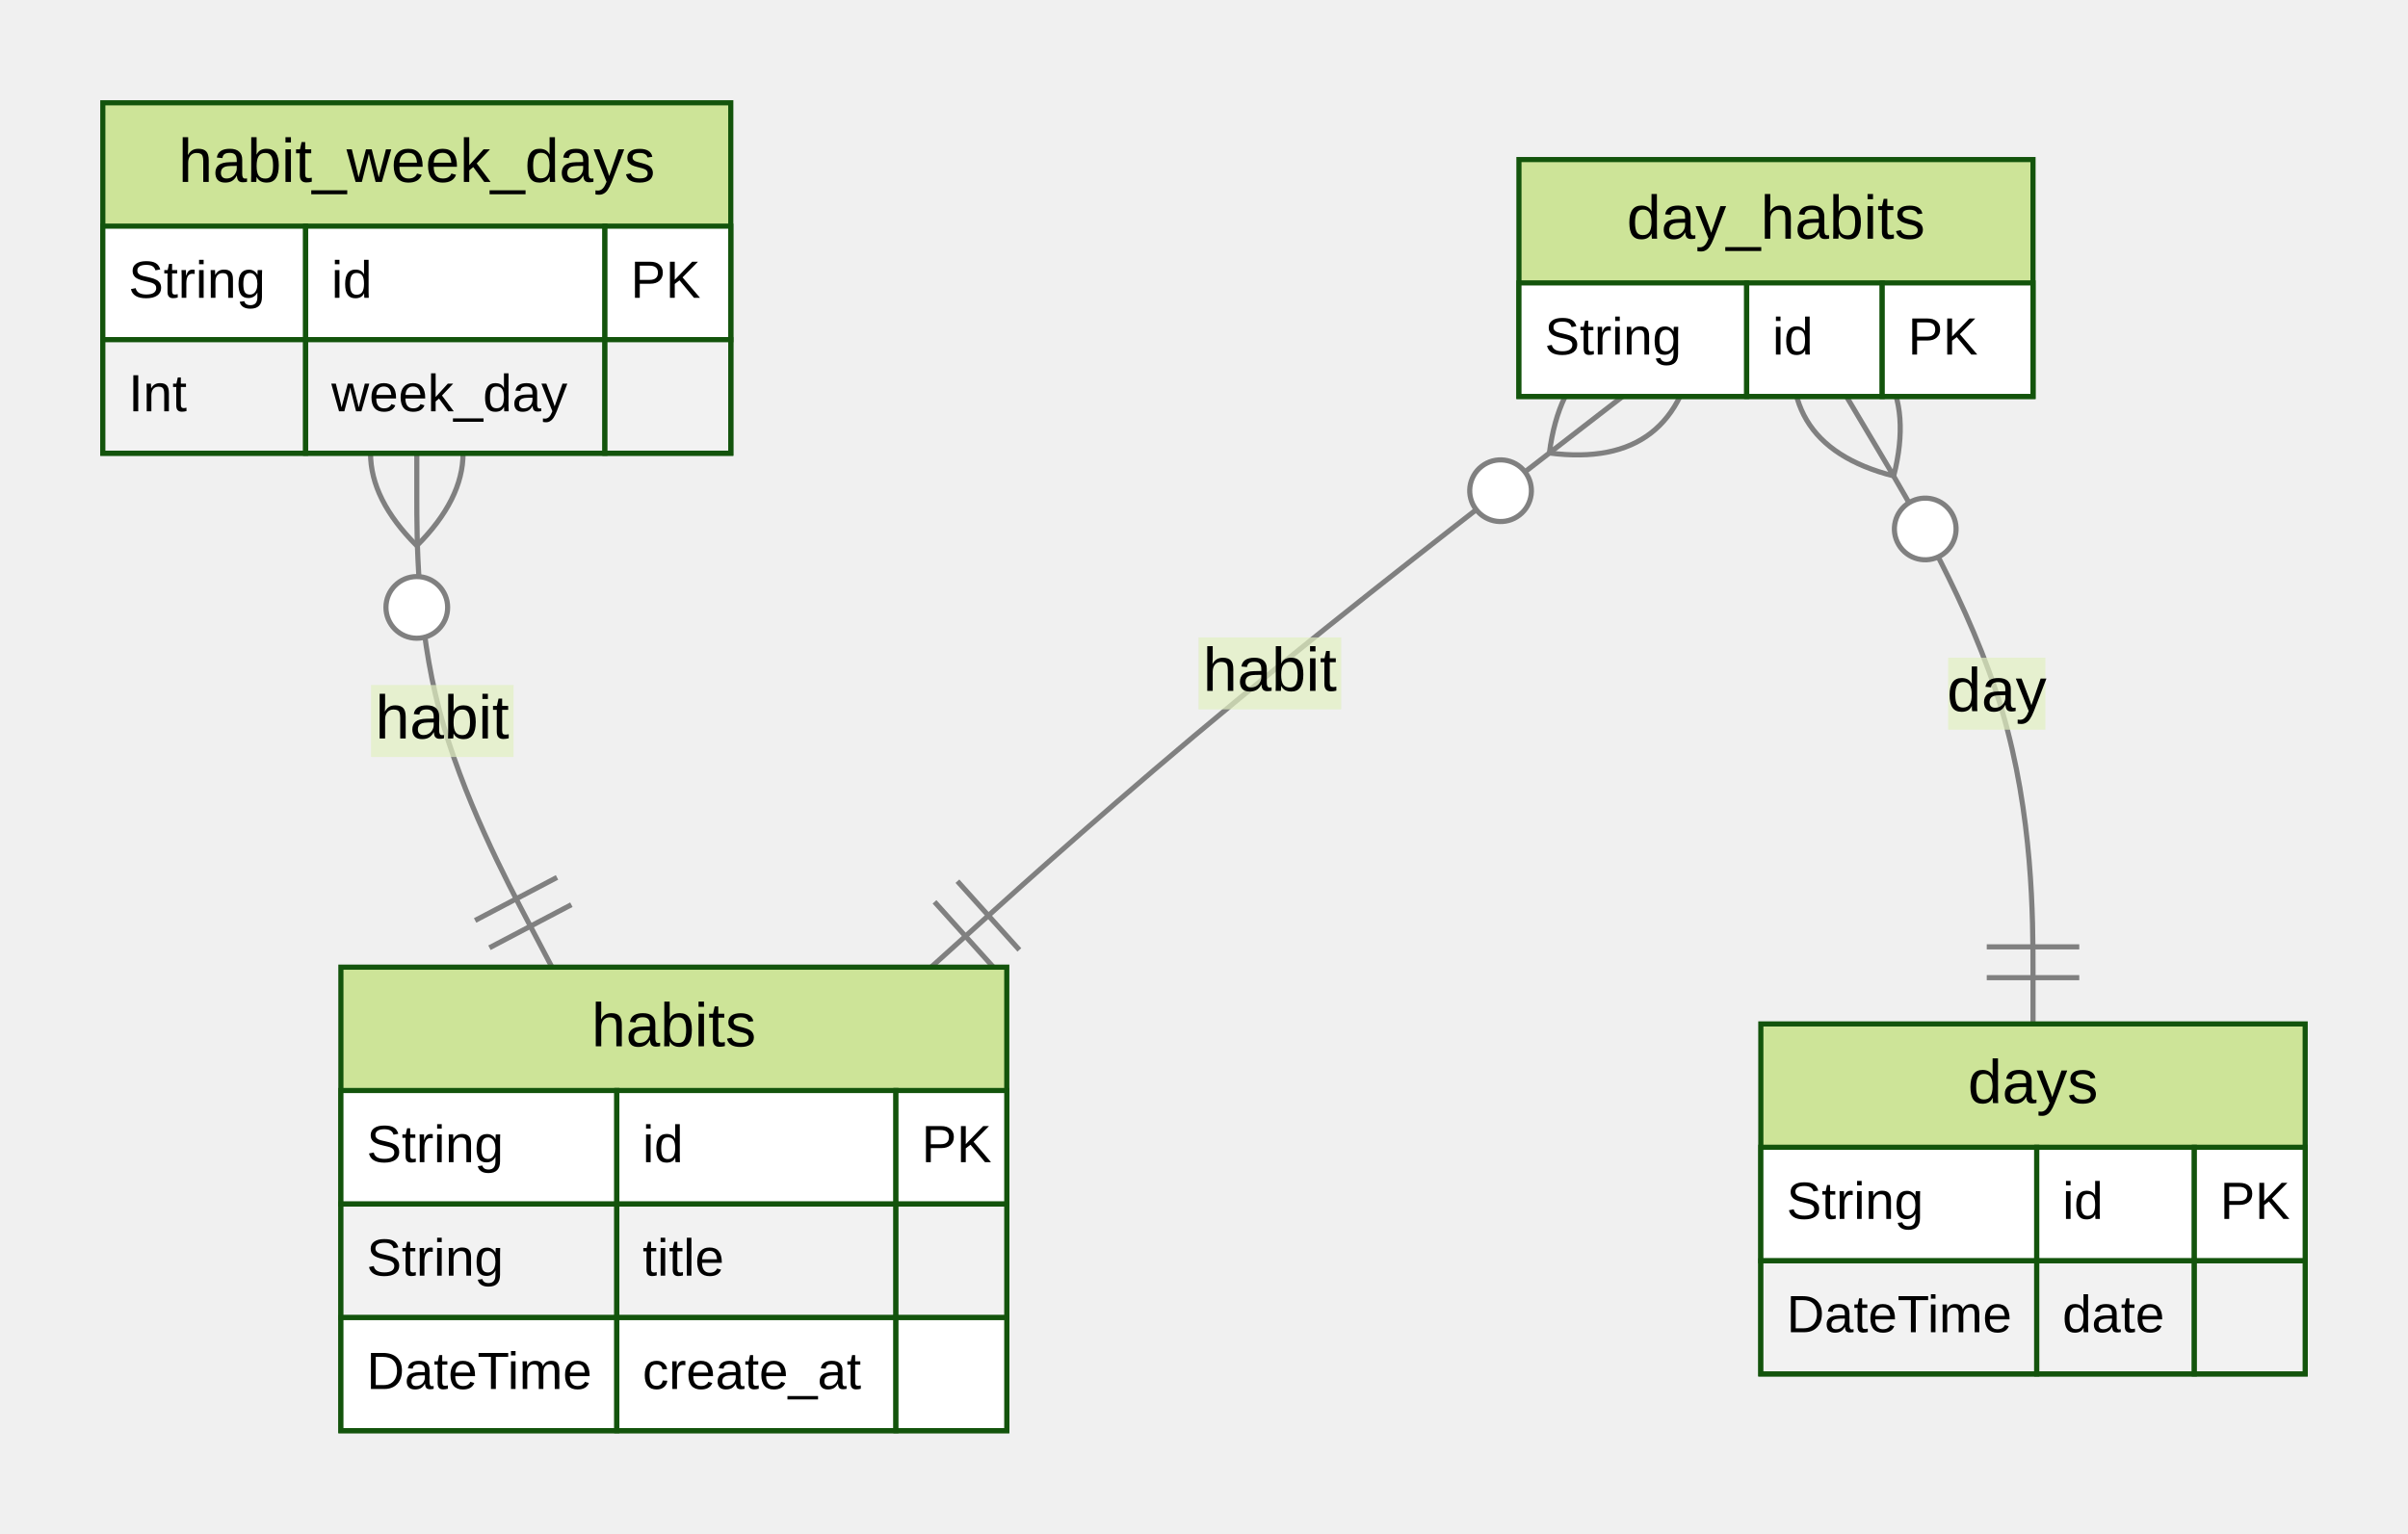
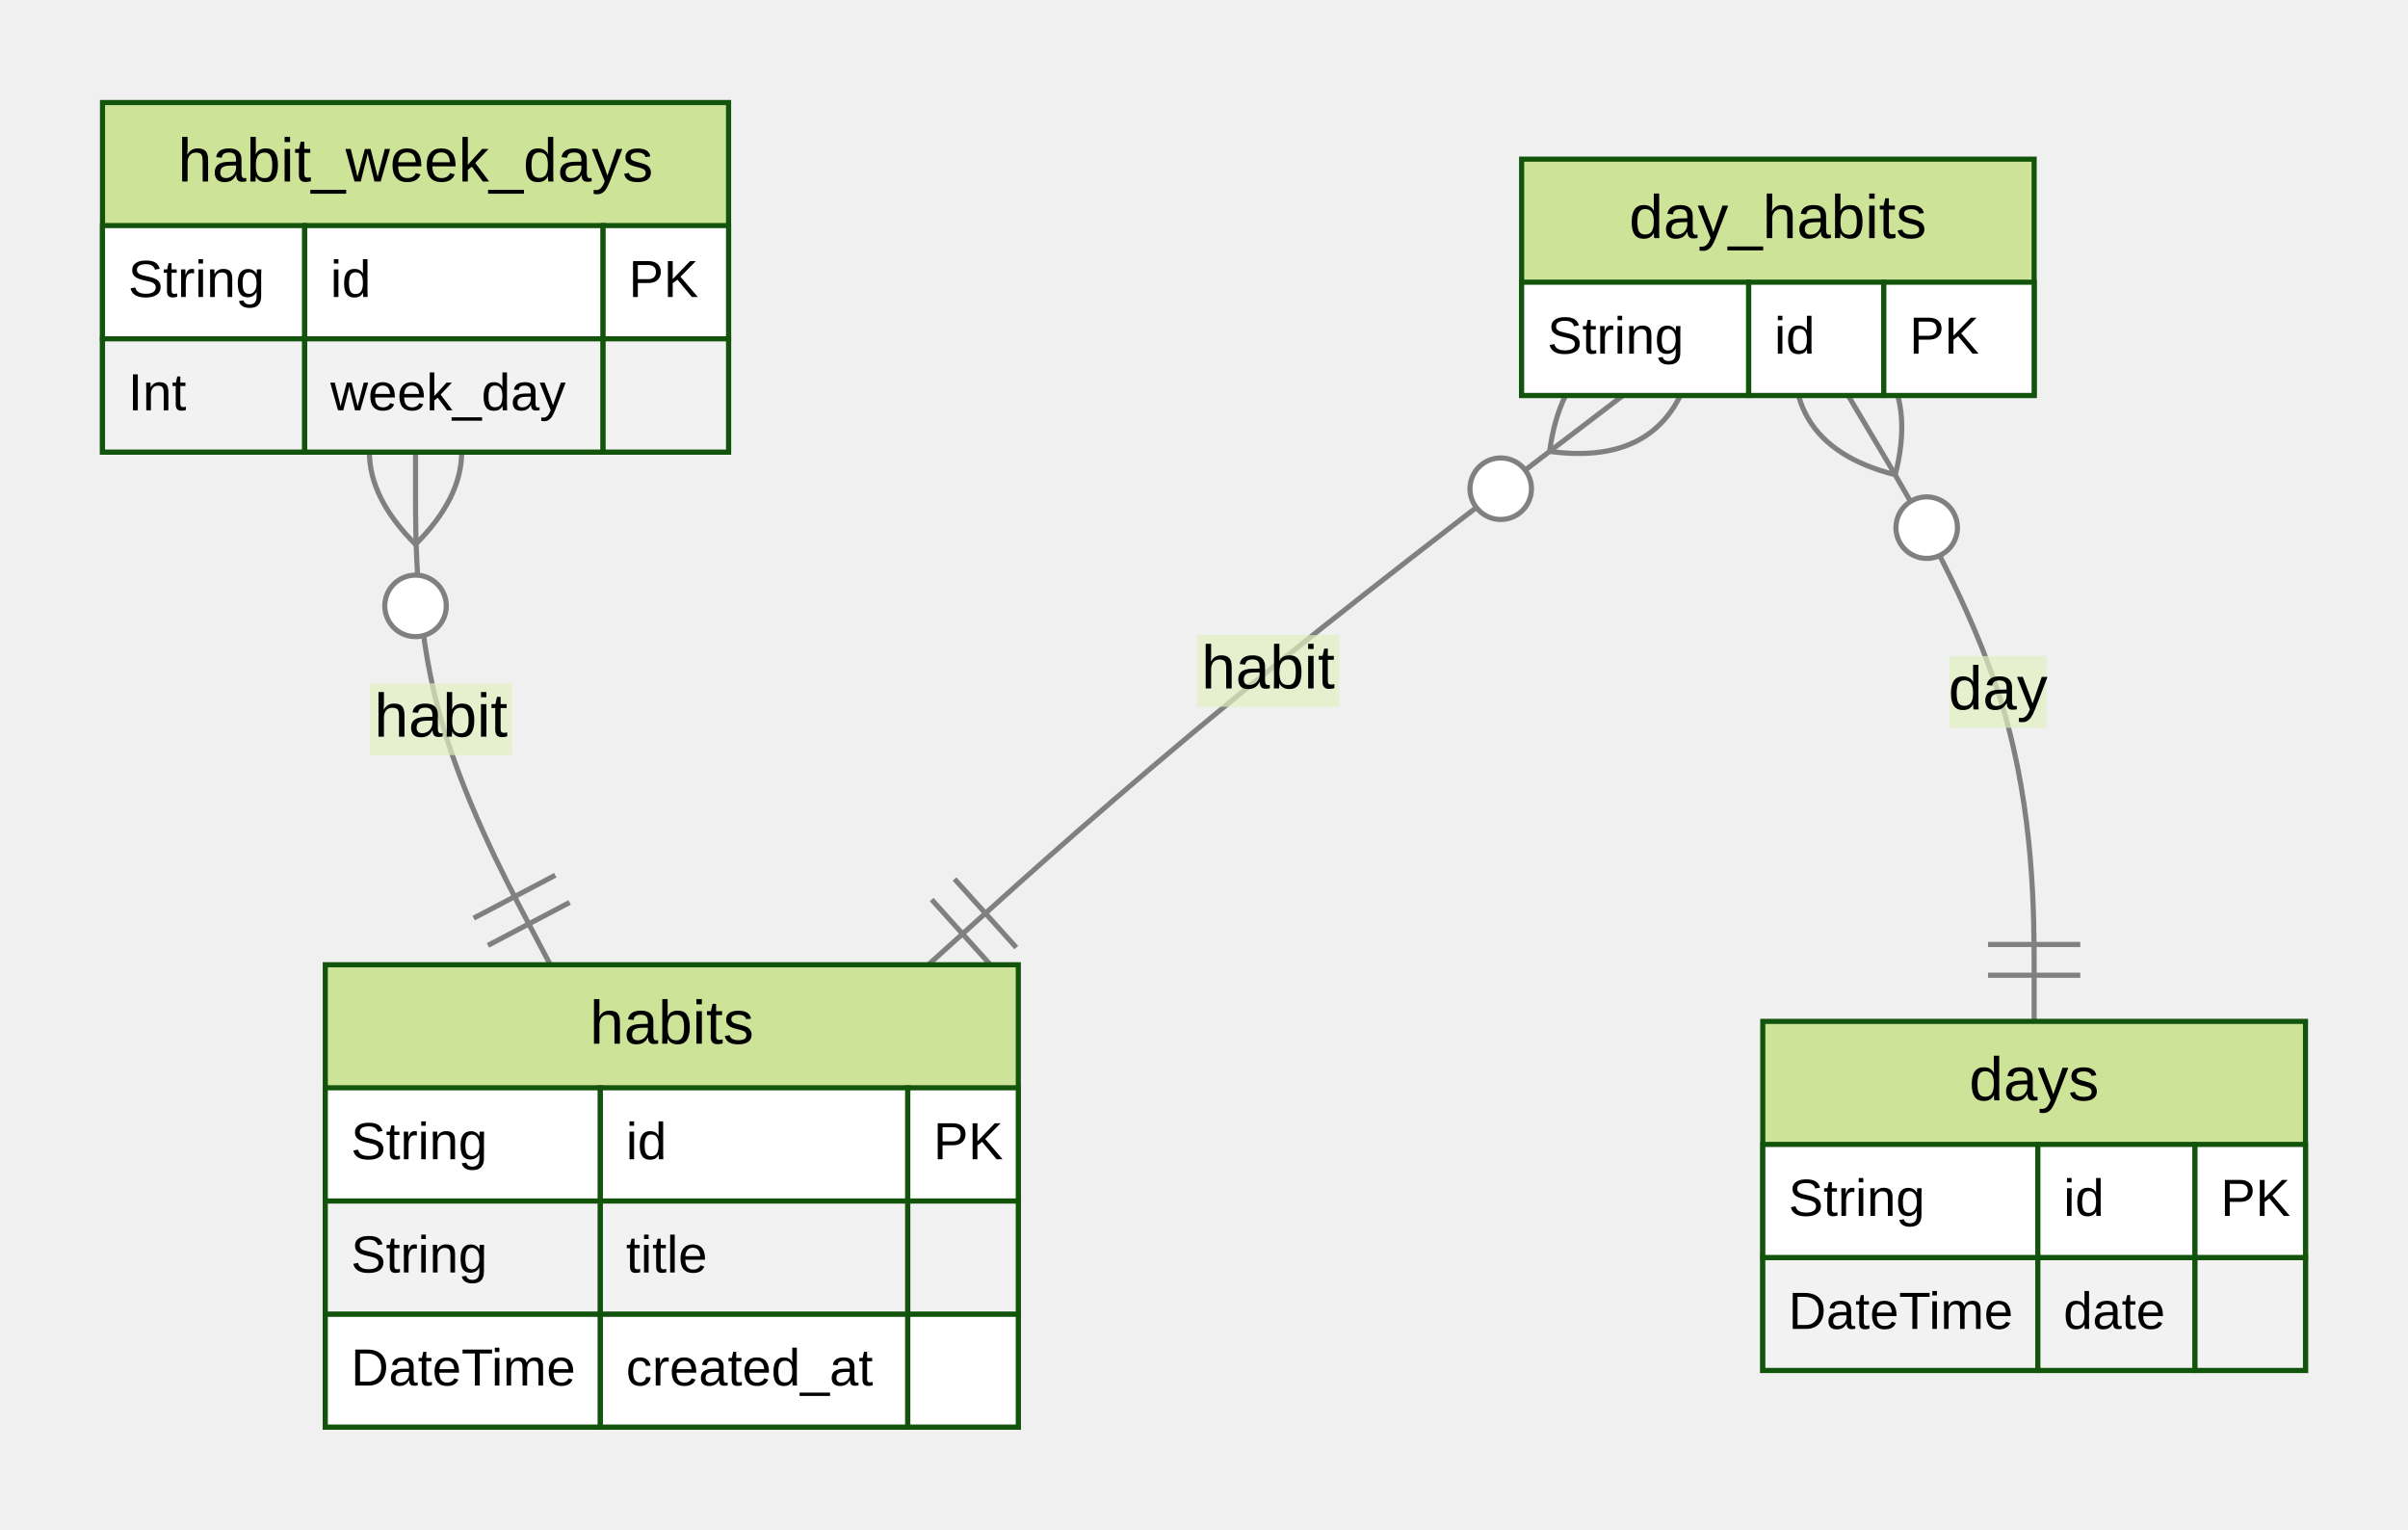
- <svg xmlns="http://www.w3.org/2000/svg" aria-roledescription="er" viewBox="0 0 468.418 298.367" style="max-width: 468.418px; background-color: white;" width="100%" id="mermaid-0">
+ <svg xmlns="http://www.w3.org/2000/svg" aria-roledescription="er" viewBox="0 0 469.84 298.367" style="max-width: 469.84px; background-color: white;" width="100%" id="mermaid-0">
  <style>#mermaid-0{font-family:"trebuchet ms",verdana,arial,sans-serif;font-size:16px;fill:#000000;}#mermaid-0 .error-icon{fill:#552222;}#mermaid-0 .error-text{fill:#552222;stroke:#552222;}#mermaid-0 .edge-thickness-normal{stroke-width:2px;}#mermaid-0 .edge-thickness-thick{stroke-width:3.5px;}#mermaid-0 .edge-pattern-solid{stroke-dasharray:0;}#mermaid-0 .edge-pattern-dashed{stroke-dasharray:3;}#mermaid-0 .edge-pattern-dotted{stroke-dasharray:2;}#mermaid-0 .marker{fill:#000000;stroke:#000000;}#mermaid-0 .marker.cross{stroke:#000000;}#mermaid-0 svg{font-family:"trebuchet ms",verdana,arial,sans-serif;font-size:16px;}#mermaid-0 .entityBox{fill:#cde498;stroke:#13540c;}#mermaid-0 .attributeBoxOdd{fill:#ffffff;stroke:#13540c;}#mermaid-0 .attributeBoxEven{fill:#f2f2f2;stroke:#13540c;}#mermaid-0 .relationshipLabelBox{fill:hsl(78.158, 58.462%, 84.51%);opacity:0.7;background-color:hsl(78.158, 58.462%, 84.51%);}#mermaid-0 .relationshipLabelBox rect{opacity:0.5;}#mermaid-0 .relationshipLine{stroke:#000000;}#mermaid-0 .entityTitleText{text-anchor:middle;font-size:18px;fill:#000000;}#mermaid-0 :root{--mermaid-font-family:"trebuchet ms",verdana,arial,sans-serif;}</style>
  <g />
  <defs>
    <marker orient="auto" markerHeight="18" markerWidth="18" refY="9" refX="0" id="ONLY_ONE_START">
      <path d="M9,0 L9,18 M15,0 L15,18" fill="none" stroke="gray" />
    </marker>
  </defs>
  <defs>
    <marker orient="auto" markerHeight="18" markerWidth="18" refY="9" refX="18" id="ONLY_ONE_END">
      <path d="M3,0 L3,18 M9,0 L9,18" fill="none" stroke="gray" />
    </marker>
  </defs>
  <defs>
    <marker orient="auto" markerHeight="18" markerWidth="30" refY="9" refX="0" id="ZERO_OR_ONE_START">
      <circle r="6" cy="9" cx="21" fill="white" stroke="gray" />
      <path d="M9,0 L9,18" fill="none" stroke="gray" />
    </marker>
  </defs>
  <defs>
    <marker orient="auto" markerHeight="18" markerWidth="30" refY="9" refX="30" id="ZERO_OR_ONE_END">
      <circle r="6" cy="9" cx="9" fill="white" stroke="gray" />
      <path d="M21,0 L21,18" fill="none" stroke="gray" />
    </marker>
  </defs>
  <defs>
    <marker orient="auto" markerHeight="36" markerWidth="45" refY="18" refX="18" id="ONE_OR_MORE_START">
      <path d="M0,18 Q 18,0 36,18 Q 18,36 0,18 M42,9 L42,27" fill="none" stroke="gray" />
    </marker>
  </defs>
  <defs>
    <marker orient="auto" markerHeight="36" markerWidth="45" refY="18" refX="27" id="ONE_OR_MORE_END">
      <path d="M3,9 L3,27 M9,18 Q27,0 45,18 Q27,36 9,18" fill="none" stroke="gray" />
    </marker>
  </defs>
  <defs>
    <marker orient="auto" markerHeight="36" markerWidth="57" refY="18" refX="18" id="ZERO_OR_MORE_START">
      <circle r="6" cy="18" cx="48" fill="white" stroke="gray" />
      <path d="M0,18 Q18,0 36,18 Q18,36 0,18" fill="none" stroke="gray" />
    </marker>
  </defs>
  <defs>
    <marker orient="auto" markerHeight="36" markerWidth="57" refY="18" refX="39" id="ZERO_OR_MORE_END">
      <circle r="6" cy="18" cx="9" fill="white" stroke="gray" />
      <path d="M21,18 Q39,0 57,18 Q39,36 21,18" fill="none" stroke="gray" />
    </marker>
  </defs>
  <path style="stroke: gray; fill: none;" marker-start="url(#ZERO_OR_MORE_START)" marker-end="url(#ONLY_ONE_END)" d="M81.078,88.184L81.078,96.517C81.078,104.85,81.078,121.517,85.46,138.184C89.842,154.85,98.605,171.517,102.987,179.85L107.369,188.184" class="er relationshipLine" />
-   <path style="stroke: gray; fill: none;" marker-start="url(#ZERO_OR_MORE_START)" marker-end="url(#ONLY_ONE_END)" d="M359.175,77.138L365.225,87.312C371.275,97.486,383.374,117.835,389.423,138.184C395.473,158.532,395.473,178.881,395.473,189.055L395.473,199.229" class="er relationshipLine" />
-   <path style="stroke: gray; fill: none;" marker-start="url(#ZERO_OR_MORE_START)" marker-end="url(#ONLY_ONE_END)" d="M315.64,77.138L302.47,87.312C289.299,97.486,262.958,117.835,240.539,136.343C218.119,154.85,199.622,171.517,190.373,179.85L181.124,188.184" class="er relationshipLine" />
-   <g transform="translate(66.3125,188.1836 )" id="entity-habits-1c0d3e74-8824-454b-9589-5d3723badda4">
-     <rect height="90.184" width="129.531" y="0" x="0" class="er entityBox" />
-     <text style="dominant-baseline: middle; text-anchor: middle; font-size: 12px;" transform="translate(64.76562,12)" y="0" x="0" id="text-entity-habits-1c0d3e74-8824-454b-9589-5d3723badda4" class="er entityLabel">habits</text>
+   <path style="stroke: gray; fill: none;" marker-start="url(#ZERO_OR_MORE_START)" marker-end="url(#ONLY_ONE_END)" d="M360.597,77.138L366.647,87.312C372.696,97.486,384.795,117.835,390.845,138.184C396.895,158.532,396.895,178.881,396.895,189.055L396.895,199.229" class="er relationshipLine" />
+   <path style="stroke: gray; fill: none;" marker-start="url(#ZERO_OR_MORE_START)" marker-end="url(#ONLY_ONE_END)" d="M316.672,77.138L303.33,87.312C289.987,97.486,263.302,117.835,240.711,136.343C218.119,154.85,199.622,171.517,190.373,179.85L181.124,188.184" class="er relationshipLine" />
+   <g transform="translate(63.46875,188.1836 )" id="entity-habits-6abb414b-f82b-4250-9232-c8be38d96fe5">
+     <rect height="90.184" width="135.219" y="0" x="0" class="er entityBox" />
+     <text style="dominant-baseline: middle; text-anchor: middle; font-size: 12px;" transform="translate(67.60938,12)" y="0" x="0" id="text-entity-habits-6abb414b-f82b-4250-9232-c8be38d96fe5" class="er entityLabel">habits</text>
    <rect height="22.092" width="53.672" y="24" x="0" class="er attributeBoxOdd" />
-     <text style="dominant-baseline: middle; font-size: 10.2px;" transform="translate(5,35.0459)" y="0" x="0" id="text-entity-habits-1c0d3e74-8824-454b-9589-5d3723badda4-attr-1-type" class="er entityLabel">String</text>
-     <rect height="22.092" width="54.297" y="24" x="53.672" class="er attributeBoxOdd" />
-     <text style="dominant-baseline: middle; font-size: 10.2px;" transform="translate(58.67188,35.0459)" y="0" x="0" id="text-entity-habits-1c0d3e74-8824-454b-9589-5d3723badda4-attr-1-name" class="er entityLabel">id</text>
-     <rect height="22.092" width="21.562" y="24" x="107.969" class="er attributeBoxOdd" />
-     <text style="dominant-baseline: middle; font-size: 10.2px;" transform="translate(112.9688,35.0459)" y="0" x="0" id="text-entity-habits-1c0d3e74-8824-454b-9589-5d3723badda4-attr-1-key" class="er entityLabel">PK</text>
+     <text style="dominant-baseline: middle; font-size: 10.2px;" transform="translate(5,35.0459)" y="0" x="0" id="text-entity-habits-6abb414b-f82b-4250-9232-c8be38d96fe5-attr-1-type" class="er entityLabel">String</text>
+     <rect height="22.092" width="59.984" y="24" x="53.672" class="er attributeBoxOdd" />
+     <text style="dominant-baseline: middle; font-size: 10.2px;" transform="translate(58.67188,35.0459)" y="0" x="0" id="text-entity-habits-6abb414b-f82b-4250-9232-c8be38d96fe5-attr-1-name" class="er entityLabel">id</text>
+     <rect height="22.092" width="21.562" y="24" x="113.656" class="er attributeBoxOdd" />
+     <text style="dominant-baseline: middle; font-size: 10.2px;" transform="translate(118.6562,35.0459)" y="0" x="0" id="text-entity-habits-6abb414b-f82b-4250-9232-c8be38d96fe5-attr-1-key" class="er entityLabel">PK</text>
    <rect height="22.092" width="53.672" y="46.092" x="0" class="er attributeBoxEven" />
-     <text style="dominant-baseline: middle; font-size: 10.2px;" transform="translate(5,57.1377)" y="0" x="0" id="text-entity-habits-1c0d3e74-8824-454b-9589-5d3723badda4-attr-2-type" class="er entityLabel">String</text>
-     <rect height="22.092" width="54.297" y="46.092" x="53.672" class="er attributeBoxEven" />
-     <text style="dominant-baseline: middle; font-size: 10.2px;" transform="translate(58.67188,57.1377)" y="0" x="0" id="text-entity-habits-1c0d3e74-8824-454b-9589-5d3723badda4-attr-2-name" class="er entityLabel">title</text>
-     <rect height="22.092" width="21.562" y="46.092" x="107.969" class="er attributeBoxEven" />
-     <text style="dominant-baseline: middle; font-size: 10.2px;" transform="translate(112.9688,57.1377)" y="0" x="0" id="text-entity-habits-1c0d3e74-8824-454b-9589-5d3723badda4-attr-2-key" class="er entityLabel" />
+     <text style="dominant-baseline: middle; font-size: 10.2px;" transform="translate(5,57.1377)" y="0" x="0" id="text-entity-habits-6abb414b-f82b-4250-9232-c8be38d96fe5-attr-2-type" class="er entityLabel">String</text>
+     <rect height="22.092" width="59.984" y="46.092" x="53.672" class="er attributeBoxEven" />
+     <text style="dominant-baseline: middle; font-size: 10.2px;" transform="translate(58.67188,57.1377)" y="0" x="0" id="text-entity-habits-6abb414b-f82b-4250-9232-c8be38d96fe5-attr-2-name" class="er entityLabel">title</text>
+     <rect height="22.092" width="21.562" y="46.092" x="113.656" class="er attributeBoxEven" />
+     <text style="dominant-baseline: middle; font-size: 10.2px;" transform="translate(118.6562,57.1377)" y="0" x="0" id="text-entity-habits-6abb414b-f82b-4250-9232-c8be38d96fe5-attr-2-key" class="er entityLabel" />
    <rect height="22" width="53.672" y="68.184" x="0" class="er attributeBoxOdd" />
-     <text style="dominant-baseline: middle; font-size: 10.2px;" transform="translate(5,79.18359)" y="0" x="0" id="text-entity-habits-1c0d3e74-8824-454b-9589-5d3723badda4-attr-3-type" class="er entityLabel">DateTime</text>
-     <rect height="22" width="54.297" y="68.184" x="53.672" class="er attributeBoxOdd" />
-     <text style="dominant-baseline: middle; font-size: 10.2px;" transform="translate(58.67188,79.18359)" y="0" x="0" id="text-entity-habits-1c0d3e74-8824-454b-9589-5d3723badda4-attr-3-name" class="er entityLabel">create_at</text>
-     <rect height="22" width="21.562" y="68.184" x="107.969" class="er attributeBoxOdd" />
-     <text style="dominant-baseline: middle; font-size: 10.2px;" transform="translate(112.9688,79.18359)" y="0" x="0" id="text-entity-habits-1c0d3e74-8824-454b-9589-5d3723badda4-attr-3-key" class="er entityLabel" />
+     <text style="dominant-baseline: middle; font-size: 10.2px;" transform="translate(5,79.18359)" y="0" x="0" id="text-entity-habits-6abb414b-f82b-4250-9232-c8be38d96fe5-attr-3-type" class="er entityLabel">DateTime</text>
+     <rect height="22" width="59.984" y="68.184" x="53.672" class="er attributeBoxOdd" />
+     <text style="dominant-baseline: middle; font-size: 10.2px;" transform="translate(58.67188,79.18359)" y="0" x="0" id="text-entity-habits-6abb414b-f82b-4250-9232-c8be38d96fe5-attr-3-name" class="er entityLabel">created_at</text>
+     <rect height="22" width="21.562" y="68.184" x="113.656" class="er attributeBoxOdd" />
+     <text style="dominant-baseline: middle; font-size: 10.2px;" transform="translate(118.6562,79.18359)" y="0" x="0" id="text-entity-habits-6abb414b-f82b-4250-9232-c8be38d96fe5-attr-3-key" class="er entityLabel" />
  </g>
-   <g transform="translate(20,20 )" id="entity-habitweekdays-86f83198-a84e-4f80-bb32-1a02b11ef9a4">
+   <g transform="translate(20,20 )" id="entity-habitweekdays-ba2bcf3a-c5c5-41ee-aee9-f243879de66d">
    <rect height="68.184" width="122.156" y="0" x="0" class="er entityBox" />
-     <text style="dominant-baseline: middle; text-anchor: middle; font-size: 12px;" transform="translate(61.07812,12)" y="0" x="0" id="text-entity-habitweekdays-86f83198-a84e-4f80-bb32-1a02b11ef9a4" class="er entityLabel">habit_week_days</text>
+     <text style="dominant-baseline: middle; text-anchor: middle; font-size: 12px;" transform="translate(61.07812,12)" y="0" x="0" id="text-entity-habitweekdays-ba2bcf3a-c5c5-41ee-aee9-f243879de66d" class="er entityLabel">habit_week_days</text>
    <rect height="22.092" width="39.453" y="24" x="0" class="er attributeBoxOdd" />
-     <text style="dominant-baseline: middle; font-size: 10.2px;" transform="translate(5,35.0459)" y="0" x="0" id="text-entity-habitweekdays-86f83198-a84e-4f80-bb32-1a02b11ef9a4-attr-1-type" class="er entityLabel">String</text>
+     <text style="dominant-baseline: middle; font-size: 10.2px;" transform="translate(5,35.0459)" y="0" x="0" id="text-entity-habitweekdays-ba2bcf3a-c5c5-41ee-aee9-f243879de66d-attr-1-type" class="er entityLabel">String</text>
    <rect height="22.092" width="58.219" y="24" x="39.453" class="er attributeBoxOdd" />
-     <text style="dominant-baseline: middle; font-size: 10.2px;" transform="translate(44.45312,35.0459)" y="0" x="0" id="text-entity-habitweekdays-86f83198-a84e-4f80-bb32-1a02b11ef9a4-attr-1-name" class="er entityLabel">id</text>
+     <text style="dominant-baseline: middle; font-size: 10.2px;" transform="translate(44.45312,35.0459)" y="0" x="0" id="text-entity-habitweekdays-ba2bcf3a-c5c5-41ee-aee9-f243879de66d-attr-1-name" class="er entityLabel">id</text>
    <rect height="22.092" width="24.484" y="24" x="97.672" class="er attributeBoxOdd" />
-     <text style="dominant-baseline: middle; font-size: 10.2px;" transform="translate(102.6719,35.0459)" y="0" x="0" id="text-entity-habitweekdays-86f83198-a84e-4f80-bb32-1a02b11ef9a4-attr-1-key" class="er entityLabel">PK</text>
+     <text style="dominant-baseline: middle; font-size: 10.2px;" transform="translate(102.6719,35.0459)" y="0" x="0" id="text-entity-habitweekdays-ba2bcf3a-c5c5-41ee-aee9-f243879de66d-attr-1-key" class="er entityLabel">PK</text>
    <rect height="22.092" width="39.453" y="46.092" x="0" class="er attributeBoxEven" />
-     <text style="dominant-baseline: middle; font-size: 10.2px;" transform="translate(5,57.1377)" y="0" x="0" id="text-entity-habitweekdays-86f83198-a84e-4f80-bb32-1a02b11ef9a4-attr-2-type" class="er entityLabel">Int</text>
+     <text style="dominant-baseline: middle; font-size: 10.2px;" transform="translate(5,57.1377)" y="0" x="0" id="text-entity-habitweekdays-ba2bcf3a-c5c5-41ee-aee9-f243879de66d-attr-2-type" class="er entityLabel">Int</text>
    <rect height="22.092" width="58.219" y="46.092" x="39.453" class="er attributeBoxEven" />
-     <text style="dominant-baseline: middle; font-size: 10.2px;" transform="translate(44.45312,57.1377)" y="0" x="0" id="text-entity-habitweekdays-86f83198-a84e-4f80-bb32-1a02b11ef9a4-attr-2-name" class="er entityLabel">week_day</text>
+     <text style="dominant-baseline: middle; font-size: 10.2px;" transform="translate(44.45312,57.1377)" y="0" x="0" id="text-entity-habitweekdays-ba2bcf3a-c5c5-41ee-aee9-f243879de66d-attr-2-name" class="er entityLabel">week_day</text>
    <rect height="22.092" width="24.484" y="46.092" x="97.672" class="er attributeBoxEven" />
-     <text style="dominant-baseline: middle; font-size: 10.2px;" transform="translate(102.6719,57.1377)" y="0" x="0" id="text-entity-habitweekdays-86f83198-a84e-4f80-bb32-1a02b11ef9a4-attr-2-key" class="er entityLabel" />
+     <text style="dominant-baseline: middle; font-size: 10.2px;" transform="translate(102.6719,57.1377)" y="0" x="0" id="text-entity-habitweekdays-ba2bcf3a-c5c5-41ee-aee9-f243879de66d-attr-2-key" class="er entityLabel" />
  </g>
-   <g transform="translate(342.5273,199.2295 )" id="entity-days-2dc803c8-0a24-4b5d-919a-2b4ddfc1635b">
+   <g transform="translate(343.9492,199.2295 )" id="entity-days-0bec70f9-167a-44a2-855f-6e0eefe8b368">
    <rect height="68.092" width="105.891" y="0" x="0" class="er entityBox" />
-     <text style="dominant-baseline: middle; text-anchor: middle; font-size: 12px;" transform="translate(52.94531,12)" y="0" x="0" id="text-entity-days-2dc803c8-0a24-4b5d-919a-2b4ddfc1635b" class="er entityLabel">days</text>
+     <text style="dominant-baseline: middle; text-anchor: middle; font-size: 12px;" transform="translate(52.94531,12)" y="0" x="0" id="text-entity-days-0bec70f9-167a-44a2-855f-6e0eefe8b368" class="er entityLabel">days</text>
    <rect height="22.092" width="53.672" y="24" x="0" class="er attributeBoxOdd" />
-     <text style="dominant-baseline: middle; font-size: 10.2px;" transform="translate(5,35.0459)" y="0" x="0" id="text-entity-days-2dc803c8-0a24-4b5d-919a-2b4ddfc1635b-attr-1-type" class="er entityLabel">String</text>
+     <text style="dominant-baseline: middle; font-size: 10.2px;" transform="translate(5,35.0459)" y="0" x="0" id="text-entity-days-0bec70f9-167a-44a2-855f-6e0eefe8b368-attr-1-type" class="er entityLabel">String</text>
    <rect height="22.092" width="30.656" y="24" x="53.672" class="er attributeBoxOdd" />
-     <text style="dominant-baseline: middle; font-size: 10.2px;" transform="translate(58.67188,35.0459)" y="0" x="0" id="text-entity-days-2dc803c8-0a24-4b5d-919a-2b4ddfc1635b-attr-1-name" class="er entityLabel">id</text>
+     <text style="dominant-baseline: middle; font-size: 10.2px;" transform="translate(58.67188,35.0459)" y="0" x="0" id="text-entity-days-0bec70f9-167a-44a2-855f-6e0eefe8b368-attr-1-name" class="er entityLabel">id</text>
    <rect height="22.092" width="21.562" y="24" x="84.328" class="er attributeBoxOdd" />
-     <text style="dominant-baseline: middle; font-size: 10.2px;" transform="translate(89.32812,35.0459)" y="0" x="0" id="text-entity-days-2dc803c8-0a24-4b5d-919a-2b4ddfc1635b-attr-1-key" class="er entityLabel">PK</text>
+     <text style="dominant-baseline: middle; font-size: 10.2px;" transform="translate(89.32812,35.0459)" y="0" x="0" id="text-entity-days-0bec70f9-167a-44a2-855f-6e0eefe8b368-attr-1-key" class="er entityLabel">PK</text>
    <rect height="22" width="53.672" y="46.092" x="0" class="er attributeBoxEven" />
-     <text style="dominant-baseline: middle; font-size: 10.2px;" transform="translate(5,57.0918)" y="0" x="0" id="text-entity-days-2dc803c8-0a24-4b5d-919a-2b4ddfc1635b-attr-2-type" class="er entityLabel">DateTime</text>
+     <text style="dominant-baseline: middle; font-size: 10.2px;" transform="translate(5,57.0918)" y="0" x="0" id="text-entity-days-0bec70f9-167a-44a2-855f-6e0eefe8b368-attr-2-type" class="er entityLabel">DateTime</text>
    <rect height="22" width="30.656" y="46.092" x="53.672" class="er attributeBoxEven" />
-     <text style="dominant-baseline: middle; font-size: 10.2px;" transform="translate(58.67188,57.0918)" y="0" x="0" id="text-entity-days-2dc803c8-0a24-4b5d-919a-2b4ddfc1635b-attr-2-name" class="er entityLabel">date</text>
+     <text style="dominant-baseline: middle; font-size: 10.2px;" transform="translate(58.67188,57.0918)" y="0" x="0" id="text-entity-days-0bec70f9-167a-44a2-855f-6e0eefe8b368-attr-2-name" class="er entityLabel">date</text>
    <rect height="22" width="21.562" y="46.092" x="84.328" class="er attributeBoxEven" />
-     <text style="dominant-baseline: middle; font-size: 10.2px;" transform="translate(89.32812,57.0918)" y="0" x="0" id="text-entity-days-2dc803c8-0a24-4b5d-919a-2b4ddfc1635b-attr-2-key" class="er entityLabel" />
+     <text style="dominant-baseline: middle; font-size: 10.2px;" transform="translate(89.32812,57.0918)" y="0" x="0" id="text-entity-days-0bec70f9-167a-44a2-855f-6e0eefe8b368-attr-2-key" class="er entityLabel" />
  </g>
-   <g transform="translate(295.4727,31.0459 )" id="entity-dayhabits-74582340-cd23-4a53-8ca3-0128e91a8de9">
+   <g transform="translate(296.8945,31.0459 )" id="entity-dayhabits-9bb788f6-3e4e-42a1-9f12-87eb8bd9fefc">
    <rect height="46.092" width="100" y="0" x="0" class="er entityBox" />
-     <text style="dominant-baseline: middle; text-anchor: middle; font-size: 12px;" transform="translate(50,12)" y="0" x="0" id="text-entity-dayhabits-74582340-cd23-4a53-8ca3-0128e91a8de9" class="er entityLabel">day_habits</text>
+     <text style="dominant-baseline: middle; text-anchor: middle; font-size: 12px;" transform="translate(50,12)" y="0" x="0" id="text-entity-dayhabits-9bb788f6-3e4e-42a1-9f12-87eb8bd9fefc" class="er entityLabel">day_habits</text>
    <rect height="22.092" width="44.302" y="24" x="0" class="er attributeBoxOdd" />
-     <text style="dominant-baseline: middle; font-size: 10.2px;" transform="translate(5,35.0459)" y="0" x="0" id="text-entity-dayhabits-74582340-cd23-4a53-8ca3-0128e91a8de9-attr-1-type" class="er entityLabel">String</text>
+     <text style="dominant-baseline: middle; font-size: 10.2px;" transform="translate(5,35.0459)" y="0" x="0" id="text-entity-dayhabits-9bb788f6-3e4e-42a1-9f12-87eb8bd9fefc-attr-1-type" class="er entityLabel">String</text>
    <rect height="22.092" width="26.365" y="24" x="44.302" class="er attributeBoxOdd" />
-     <text style="dominant-baseline: middle; font-size: 10.2px;" transform="translate(49.30208,35.0459)" y="0" x="0" id="text-entity-dayhabits-74582340-cd23-4a53-8ca3-0128e91a8de9-attr-1-name" class="er entityLabel">id</text>
+     <text style="dominant-baseline: middle; font-size: 10.2px;" transform="translate(49.30208,35.0459)" y="0" x="0" id="text-entity-dayhabits-9bb788f6-3e4e-42a1-9f12-87eb8bd9fefc-attr-1-name" class="er entityLabel">id</text>
    <rect height="22.092" width="29.333" y="24" x="70.667" class="er attributeBoxOdd" />
-     <text style="dominant-baseline: middle; font-size: 10.2px;" transform="translate(75.66667,35.0459)" y="0" x="0" id="text-entity-dayhabits-74582340-cd23-4a53-8ca3-0128e91a8de9-attr-1-key" class="er entityLabel">PK</text>
+     <text style="dominant-baseline: middle; font-size: 10.2px;" transform="translate(75.66667,35.0459)" y="0" x="0" id="text-entity-dayhabits-9bb788f6-3e4e-42a1-9f12-87eb8bd9fefc-attr-1-key" class="er entityLabel">PK</text>
  </g>
  <rect height="14" width="27.734" y="133.289" x="72.169" class="er relationshipLabelBox" />
  <text style="text-anchor: middle; dominant-baseline: middle; font-size: 12px;" y="140.289" x="86.036" id="rel1" class="er relationshipLabel">habit</text>
-   <rect height="14" width="18.922" y="127.976" x="378.959" class="er relationshipLabelBox" />
-   <text style="text-anchor: middle; dominant-baseline: middle; font-size: 12px;" y="134.976" x="388.42" id="rel2" class="er relationshipLabel">day</text>
-   <rect height="14" width="27.734" y="124.024" x="233.158" class="er relationshipLabelBox" />
-   <text style="text-anchor: middle; dominant-baseline: middle; font-size: 12px;" y="131.024" x="247.025" id="rel3" class="er relationshipLabel">habit</text>
+   <rect height="14" width="18.922" y="127.976" x="380.381" class="er relationshipLabelBox" />
+   <text style="text-anchor: middle; dominant-baseline: middle; font-size: 12px;" y="134.976" x="389.842" id="rel2" class="er relationshipLabel">day</text>
+   <rect height="14" width="27.734" y="123.878" x="233.564" class="er relationshipLabelBox" />
+   <text style="text-anchor: middle; dominant-baseline: middle; font-size: 12px;" y="130.878" x="247.431" id="rel3" class="er relationshipLabel">habit</text>
</svg>
